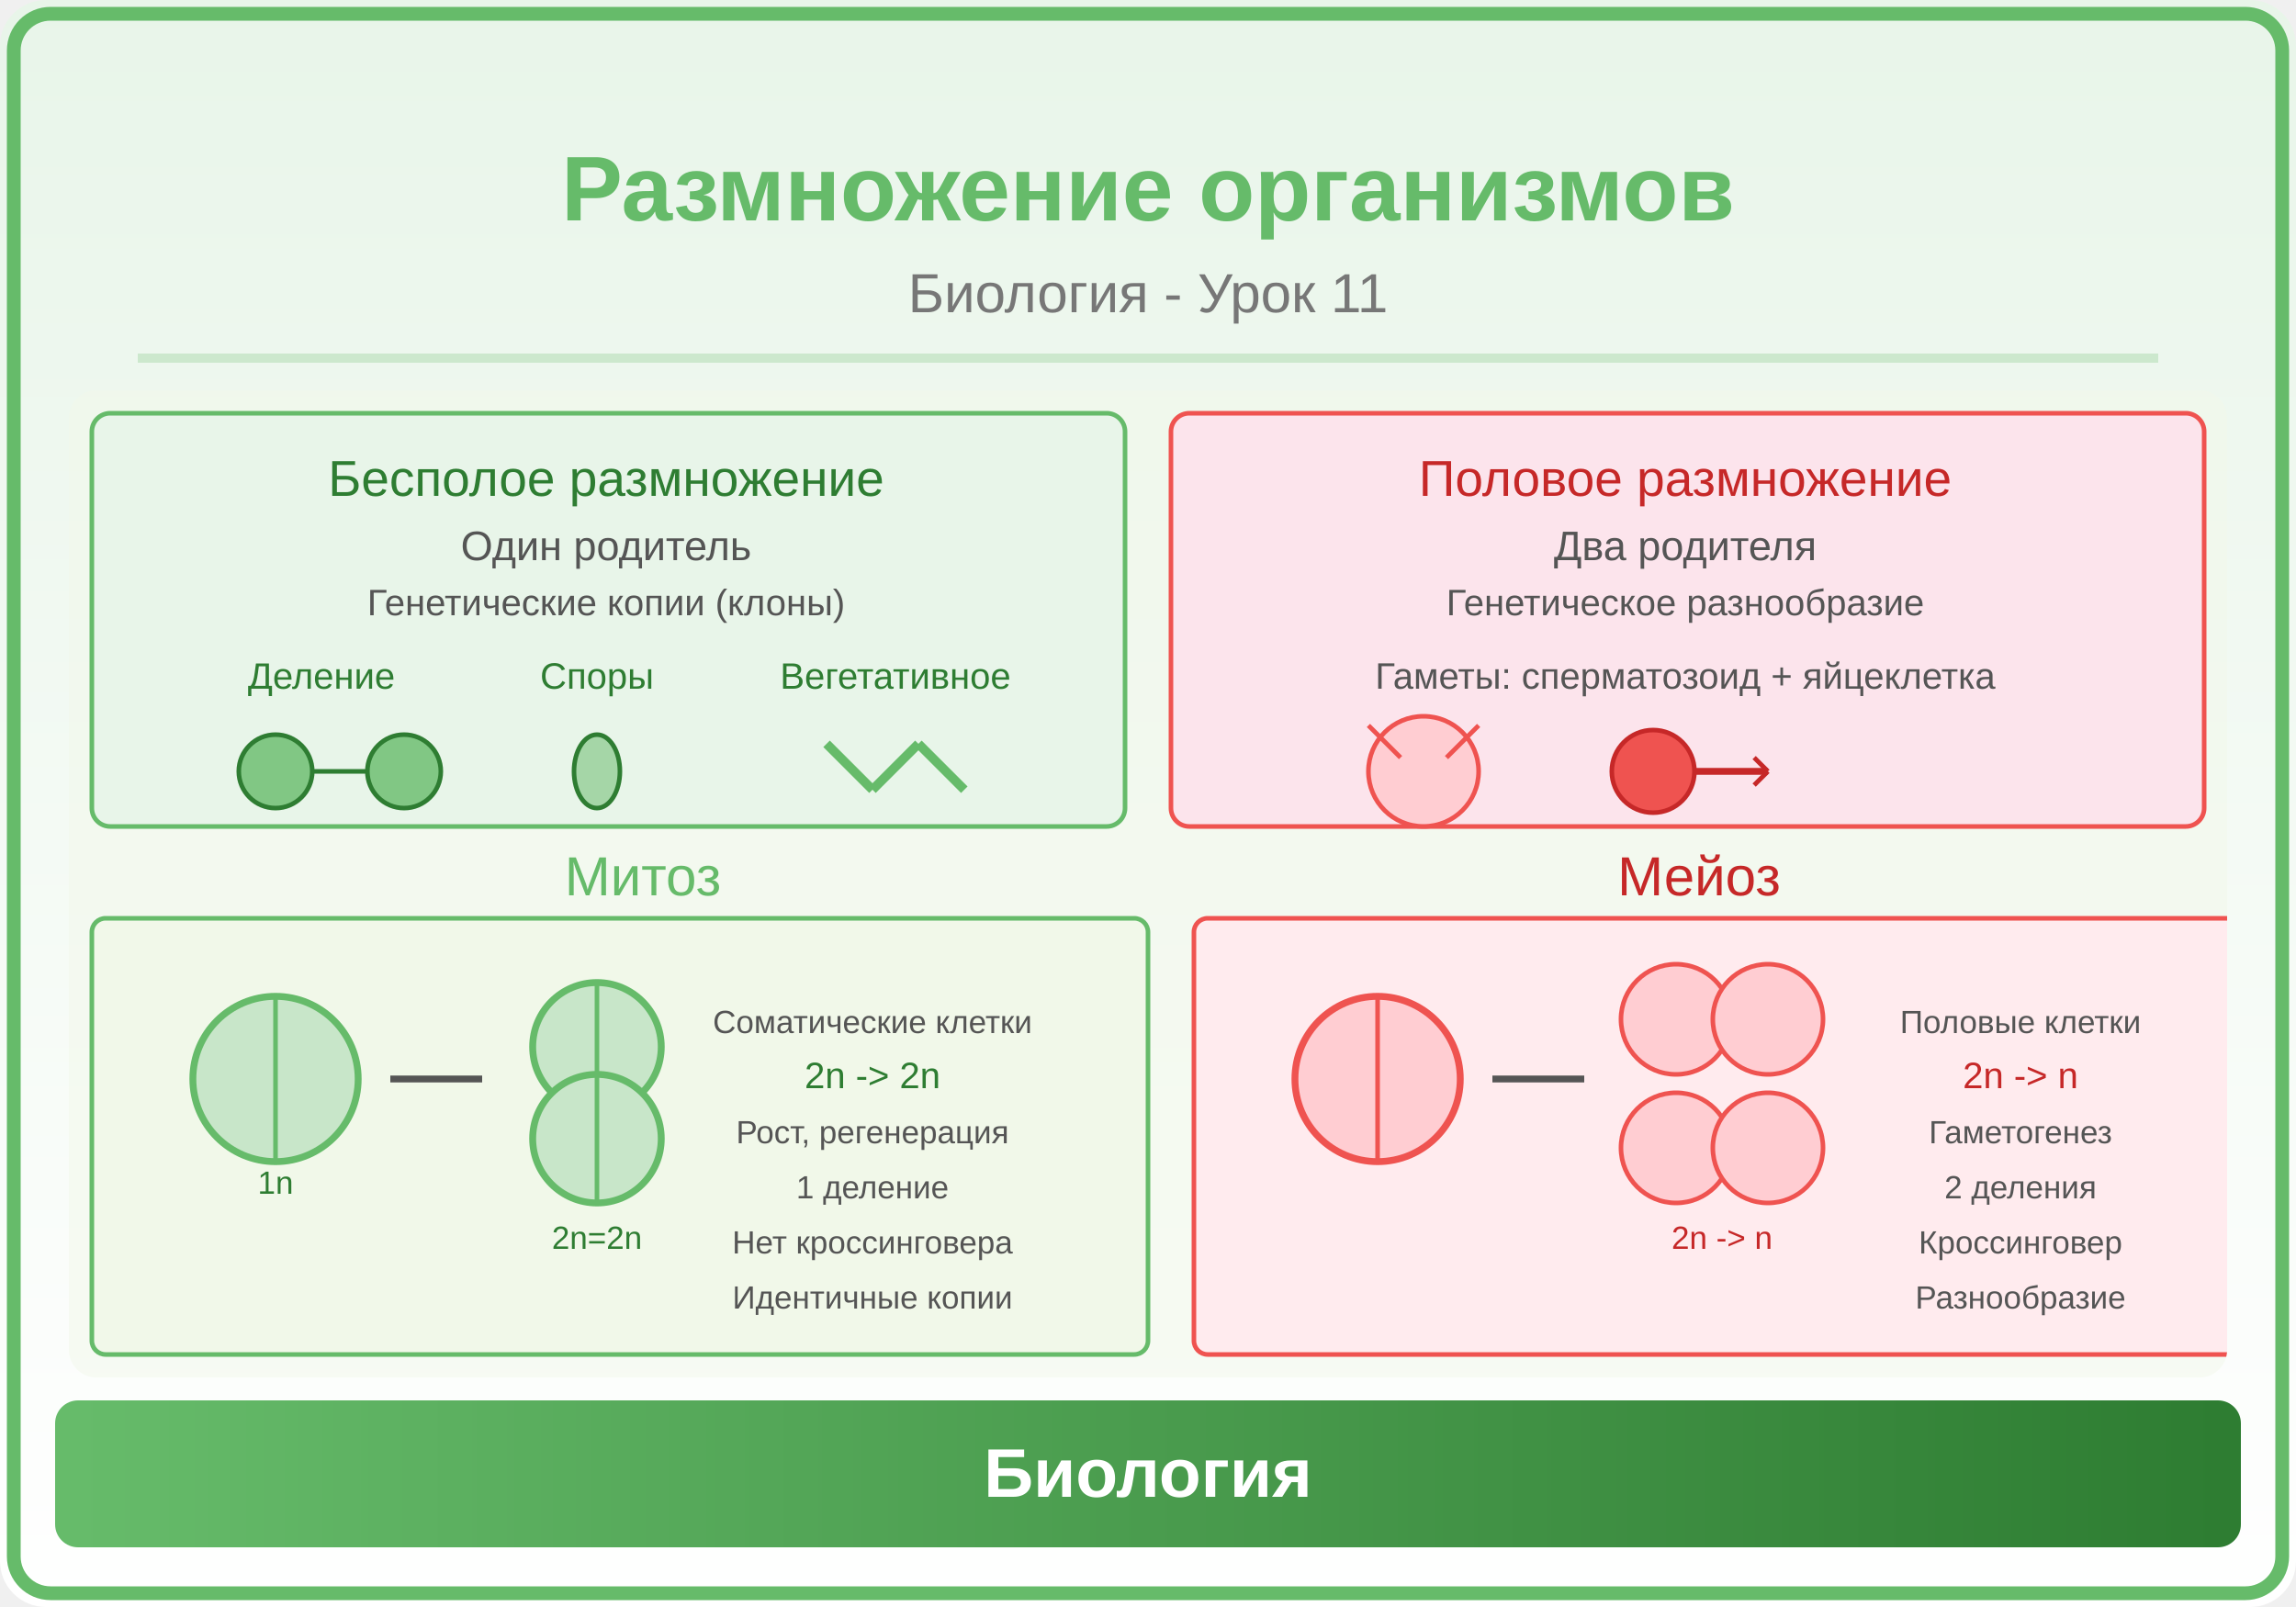
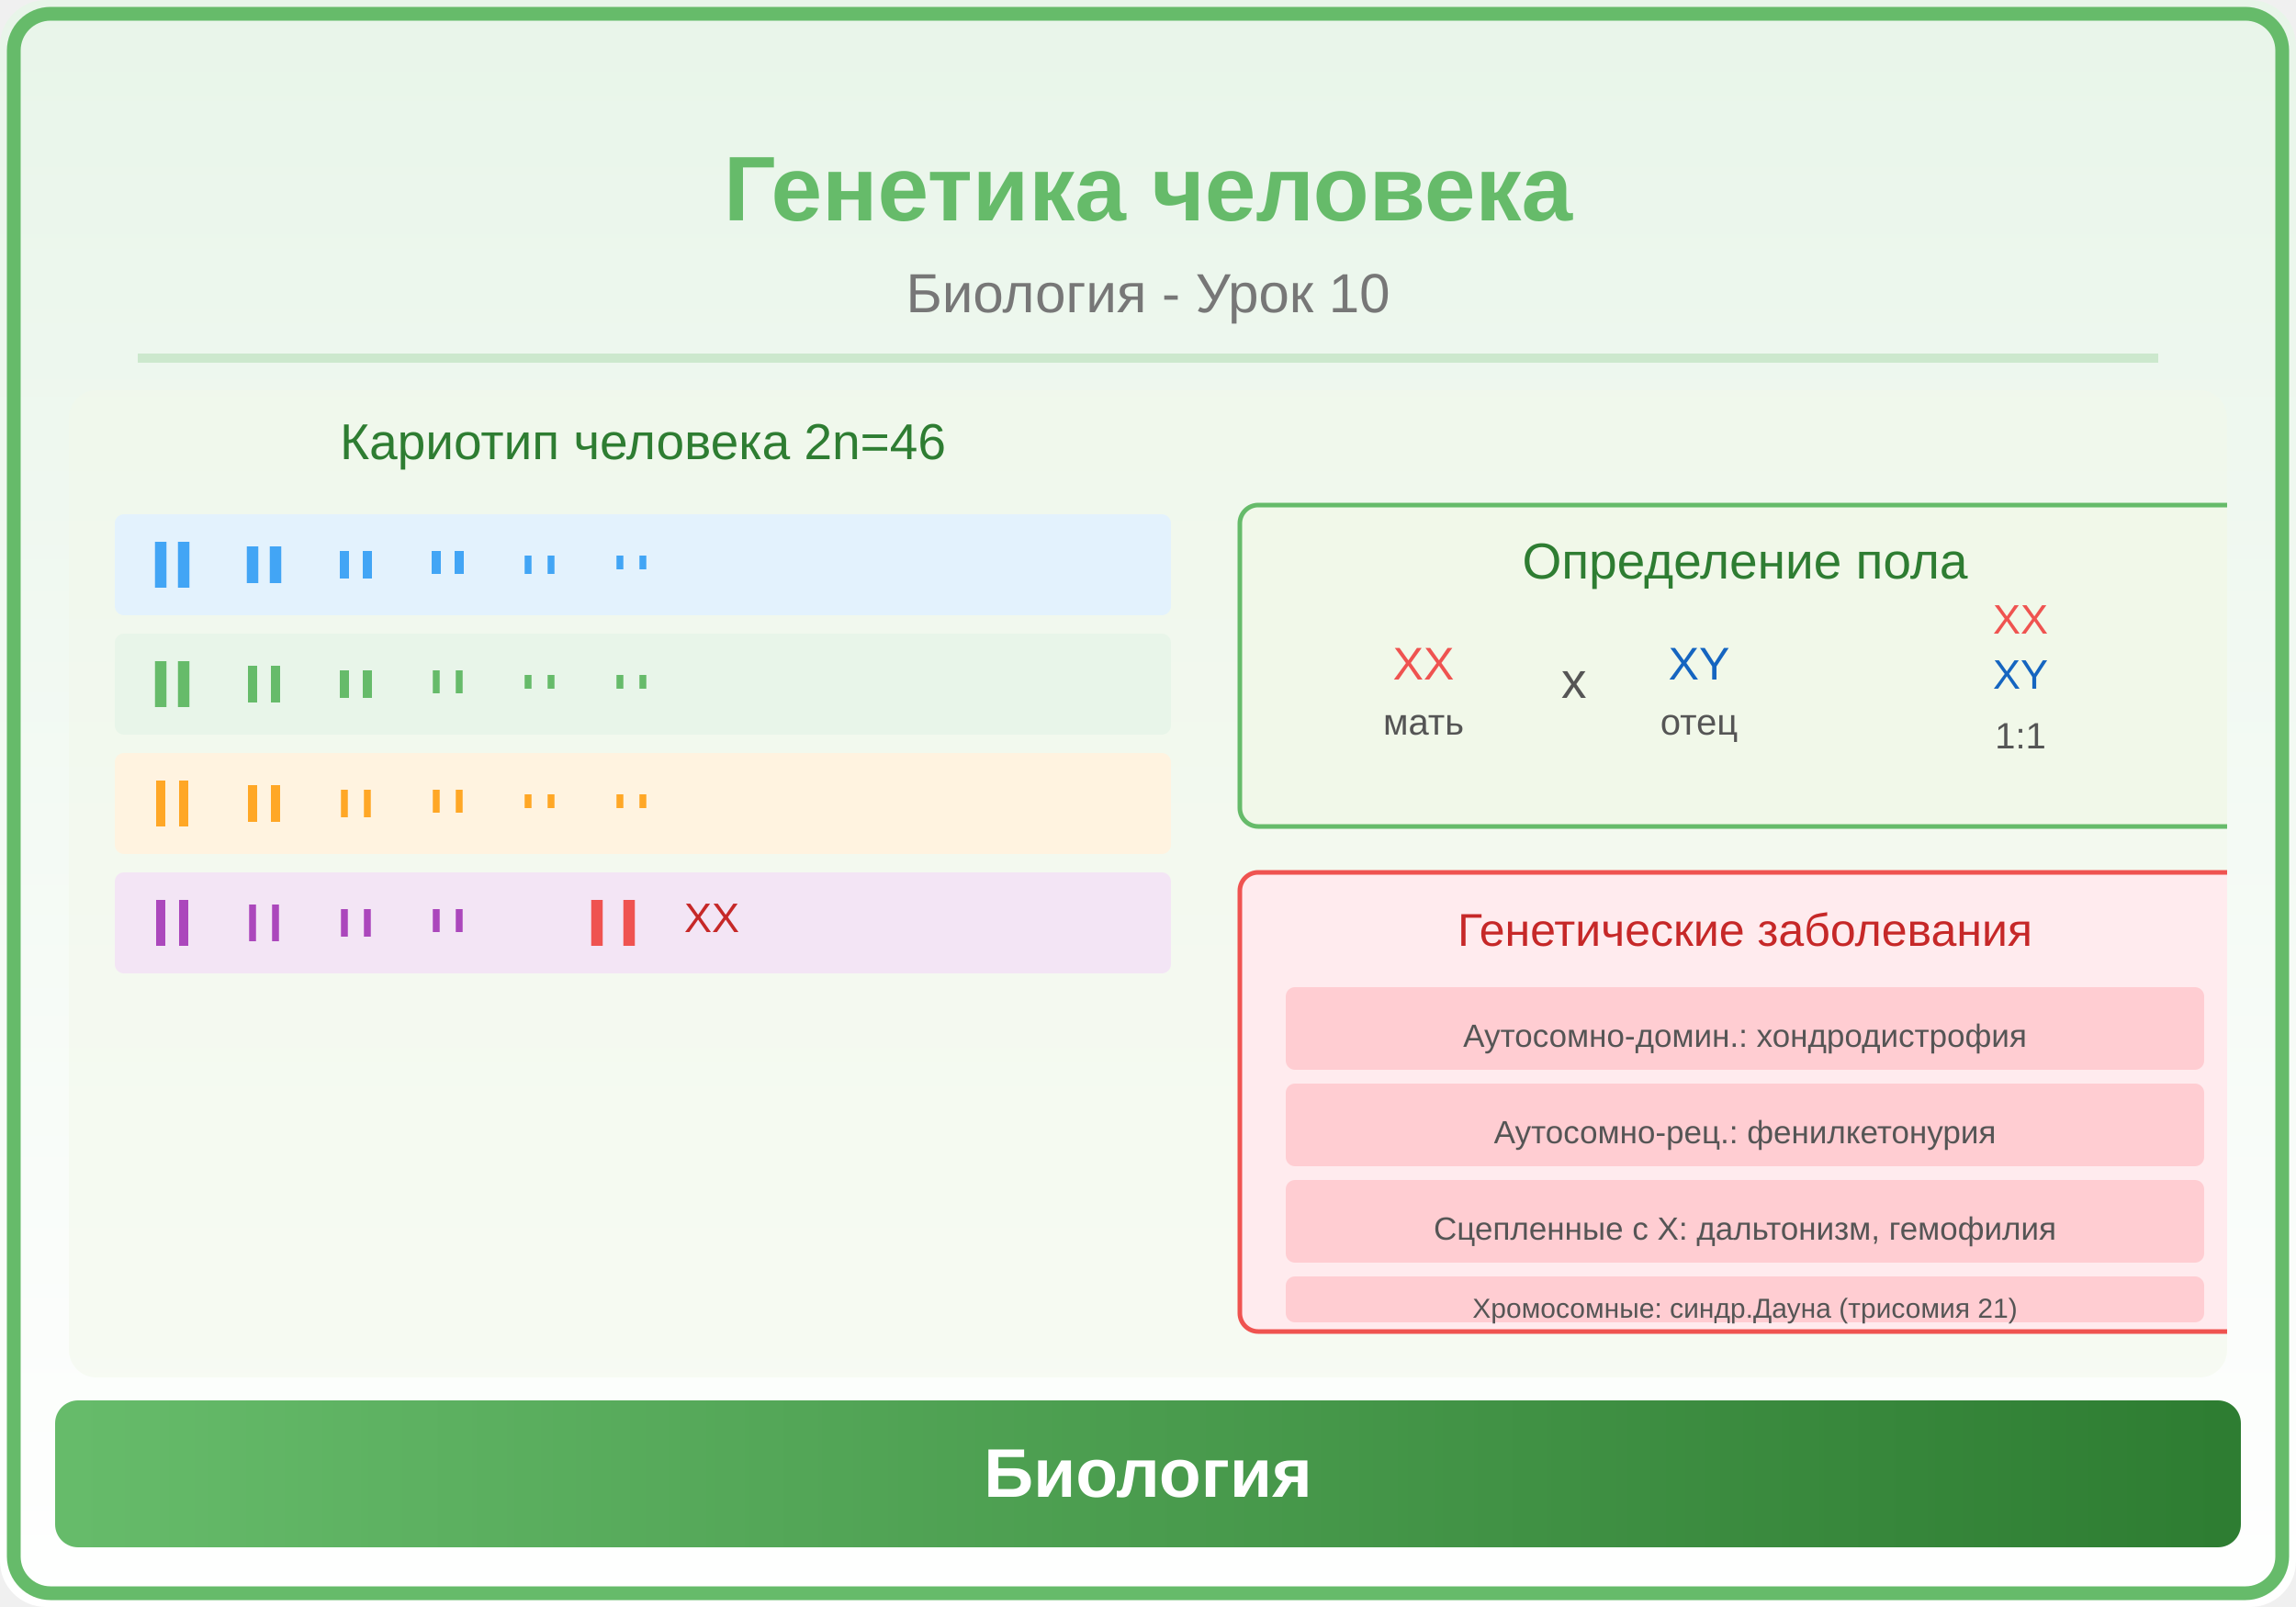
<svg xmlns="http://www.w3.org/2000/svg" viewBox="0 0 500 350">
  <defs>
    <linearGradient id="bg" x1="0" y1="0" x2="0" y2="1">
      <stop offset="0%" stop-color="#E8F5E9" />
      <stop offset="100%" stop-color="#FFFFFF" />
    </linearGradient>
    <linearGradient id="panel" x1="0" y1="0" x2="1" y2="0">
      <stop offset="0%" stop-color="#66BB6A" />
      <stop offset="100%" stop-color="#2E7D32" />
    </linearGradient>
  </defs>
  <rect width="500" height="350" fill="url(#bg)" rx="10" />
  <rect x="3" y="3" width="494" height="344" rx="8" fill="none" stroke="#66BB6A" stroke-width="3" />
-   <text x="250" y="48" font-family="Arial,sans-serif" font-size="20" font-weight="bold" fill="#66BB6A" text-anchor="middle">Размножение организмов</text>
-   <text x="250" y="68" font-family="Arial,sans-serif" font-size="12" fill="#777" text-anchor="middle">Биология - Урок 11</text>
+   <text x="250" y="48" font-family="Arial,sans-serif" font-size="20" font-weight="bold" fill="#66BB6A" text-anchor="middle">Генетика человека</text>
+   <text x="250" y="68" font-family="Arial,sans-serif" font-size="12" fill="#777" text-anchor="middle">Биология - Урок 10</text>
  <line x1="30" y1="78" x2="470" y2="78" stroke="#66BB6A" stroke-width="2" opacity="0.25" />
  <clipPath id="ill">
    <rect x="15" y="85" width="470" height="215" rx="6" />
  </clipPath>
  <g clip-path="url(#ill)">
    <rect x="15" y="85" width="470" height="215" fill="#F1F8E9" opacity="0.5" />
-     <rect x="20" y="90" width="225" height="90" rx="4" fill="#E8F5E9" stroke="#66BB6A" stroke-width="1" />
-     <text x="132" y="108" font-family="Arial,sans-serif" font-size="11" fill="#2E7D32" text-anchor="middle">Бесполое размножение</text>
-     <text x="132" y="122" font-family="Arial,sans-serif" font-size="9" fill="#555" text-anchor="middle">Один родитель</text>
-     <text x="132" y="134" font-family="Arial,sans-serif" font-size="8" fill="#555" text-anchor="middle">Генетические копии (клоны)</text>
-     <text x="70" y="150" font-family="Arial,sans-serif" font-size="8" fill="#2E7D32" text-anchor="middle">Деление</text>
-     <text x="130" y="150" font-family="Arial,sans-serif" font-size="8" fill="#2E7D32" text-anchor="middle">Споры</text>
-     <text x="195" y="150" font-family="Arial,sans-serif" font-size="8" fill="#2E7D32" text-anchor="middle">Вегетативное</text>
-     <circle cx="60" cy="168" r="8" fill="#81C784" stroke="#2E7D32" stroke-width="1" />
-     <line x1="68" y1="168" x2="80" y2="168" stroke="#2E7D32" stroke-width="1" />
-     <circle cx="88" cy="168" r="8" fill="#81C784" stroke="#2E7D32" stroke-width="1" />
-     <ellipse cx="130" cy="168" rx="5" ry="8" fill="#A5D6A7" stroke="#2E7D32" stroke-width="1" />
-     <line x1="180" y1="162" x2="190" y2="172" stroke="#66BB6A" stroke-width="2" />
-     <line x1="200" y1="162" x2="210" y2="172" stroke="#66BB6A" stroke-width="2" />
-     <line x1="190" y1="172" x2="200" y2="162" stroke="#66BB6A" stroke-width="2" />
-     <rect x="255" y="90" width="225" height="90" rx="4" fill="#FCE4EC" stroke="#EF5350" stroke-width="1" />
-     <text x="367" y="108" font-family="Arial,sans-serif" font-size="11" fill="#C62828" text-anchor="middle">Половое размножение</text>
-     <text x="367" y="122" font-family="Arial,sans-serif" font-size="9" fill="#555" text-anchor="middle">Два родителя</text>
-     <text x="367" y="134" font-family="Arial,sans-serif" font-size="8" fill="#555" text-anchor="middle">Генетическое разнообразие</text>
-     <text x="367" y="150" font-family="Arial,sans-serif" font-size="8" fill="#555" text-anchor="middle">Гаметы: сперматозоид + яйцеклетка</text>
-     <circle cx="310" cy="168" r="12" fill="#FFCDD2" stroke="#EF5350" stroke-width="1" />
-     <line x1="305" y1="165" x2="298" y2="158" stroke="#EF5350" stroke-width="1" />
-     <line x1="315" y1="165" x2="322" y2="158" stroke="#EF5350" stroke-width="1" />
-     <circle cx="360" cy="168" r="9" fill="#EF5350" stroke="#C62828" stroke-width="1" />
-     <line x1="369" y1="168" x2="385" y2="168" stroke="#C62828" stroke-width="1.5" />
-     <line x1="382" y1="165" x2="385" y2="168" stroke="#C62828" stroke-width="1" />
-     <line x1="382" y1="171" x2="385" y2="168" stroke="#C62828" stroke-width="1" />
-     <text x="140" y="195" font-family="Arial,sans-serif" font-size="12" fill="#66BB6A" text-anchor="middle">Митоз</text>
-     <text x="370" y="195" font-family="Arial,sans-serif" font-size="12" fill="#C62828" text-anchor="middle">Мейоз</text>
-     <rect x="20" y="200" width="230" height="95" rx="3" fill="#F1F8E9" stroke="#66BB6A" stroke-width="1" />
-     <circle cx="60" cy="235" r="18" fill="#C8E6C9" stroke="#66BB6A" stroke-width="1.5" />
-     <line x1="60" y1="217" x2="60" y2="253" stroke="#66BB6A" stroke-width="1" />
-     <text x="60" y="260" font-family="Arial,sans-serif" font-size="7" fill="#2E7D32" text-anchor="middle">1n</text>
-     <line x1="85" y1="235" x2="105" y2="235" stroke="#555" stroke-width="1.5" />
-     <circle cx="130" cy="228" r="14" fill="#C8E6C9" stroke="#66BB6A" stroke-width="1.5" />
-     <line x1="130" y1="214" x2="130" y2="242" stroke="#66BB6A" stroke-width="1" />
-     <circle cx="130" cy="248" r="14" fill="#C8E6C9" stroke="#66BB6A" stroke-width="1.5" />
-     <line x1="130" y1="234" x2="130" y2="262" stroke="#66BB6A" stroke-width="1" />
-     <text x="130" y="272" font-family="Arial,sans-serif" font-size="7" fill="#2E7D32" text-anchor="middle">2n=2n</text>
-     <text x="190" y="225" font-family="Arial,sans-serif" font-size="7" fill="#555" text-anchor="middle">Соматические клетки</text>
-     <text x="190" y="237" font-family="Arial,sans-serif" font-size="8" fill="#2E7D32" text-anchor="middle">2n -&gt; 2n</text>
-     <text x="190" y="249" font-family="Arial,sans-serif" font-size="7" fill="#555" text-anchor="middle">Рост, регенерация</text>
-     <text x="190" y="261" font-family="Arial,sans-serif" font-size="7" fill="#555" text-anchor="middle">1 деление</text>
-     <text x="190" y="273" font-family="Arial,sans-serif" font-size="7" fill="#555" text-anchor="middle">Нет кроссинговера</text>
-     <text x="190" y="285" font-family="Arial,sans-serif" font-size="7" fill="#555" text-anchor="middle">Идентичные копии</text>
-     <rect x="260" y="200" width="230" height="95" rx="3" fill="#FFEBEE" stroke="#EF5350" stroke-width="1" />
-     <circle cx="300" cy="235" r="18" fill="#FFCDD2" stroke="#EF5350" stroke-width="1.5" />
-     <line x1="300" y1="217" x2="300" y2="253" stroke="#EF5350" stroke-width="1" />
-     <line x1="325" y1="235" x2="345" y2="235" stroke="#555" stroke-width="1.5" />
-     <circle cx="365" cy="222" r="12" fill="#FFCDD2" stroke="#EF5350" stroke-width="1" />
-     <circle cx="385" cy="222" r="12" fill="#FFCDD2" stroke="#EF5350" stroke-width="1" />
-     <circle cx="365" cy="250" r="12" fill="#FFCDD2" stroke="#EF5350" stroke-width="1" />
-     <circle cx="385" cy="250" r="12" fill="#FFCDD2" stroke="#EF5350" stroke-width="1" />
-     <text x="375" y="272" font-family="Arial,sans-serif" font-size="7" fill="#C62828" text-anchor="middle">2n -&gt; n</text>
-     <text x="440" y="225" font-family="Arial,sans-serif" font-size="7" fill="#555" text-anchor="middle">Половые клетки</text>
-     <text x="440" y="237" font-family="Arial,sans-serif" font-size="8" fill="#C62828" text-anchor="middle">2n -&gt; n</text>
-     <text x="440" y="249" font-family="Arial,sans-serif" font-size="7" fill="#555" text-anchor="middle">Гаметогенез</text>
-     <text x="440" y="261" font-family="Arial,sans-serif" font-size="7" fill="#555" text-anchor="middle">2 деления</text>
-     <text x="440" y="273" font-family="Arial,sans-serif" font-size="7" fill="#555" text-anchor="middle">Кроссинговер</text>
-     <text x="440" y="285" font-family="Arial,sans-serif" font-size="7" fill="#555" text-anchor="middle">Разнообразие</text>
+     <text x="140" y="100" font-family="Arial,sans-serif" font-size="11" fill="#2E7D32" text-anchor="middle">Кариотип человека 2n=46</text>
+     <rect x="25" y="112" width="230" height="22" rx="2" fill="#E3F2FD" />
+     <line x1="35" y1="118" x2="35" y2="128" stroke="#42A5F5" stroke-width="2.5" />
+     <line x1="40" y1="118" x2="40" y2="128" stroke="#42A5F5" stroke-width="2.5" />
+     <line x1="55" y1="119" x2="55" y2="127" stroke="#42A5F5" stroke-width="2.5" />
+     <line x1="60" y1="119" x2="60" y2="127" stroke="#42A5F5" stroke-width="2.5" />
+     <line x1="75" y1="120" x2="75" y2="126" stroke="#42A5F5" stroke-width="2" />
+     <line x1="80" y1="120" x2="80" y2="126" stroke="#42A5F5" stroke-width="2" />
+     <line x1="95" y1="120" x2="95" y2="125" stroke="#42A5F5" stroke-width="2" />
+     <line x1="100" y1="120" x2="100" y2="125" stroke="#42A5F5" stroke-width="2" />
+     <line x1="115" y1="121" x2="115" y2="125" stroke="#42A5F5" stroke-width="1.5" />
+     <line x1="120" y1="121" x2="120" y2="125" stroke="#42A5F5" stroke-width="1.5" />
+     <line x1="135" y1="121" x2="135" y2="124" stroke="#42A5F5" stroke-width="1.5" />
+     <line x1="140" y1="121" x2="140" y2="124" stroke="#42A5F5" stroke-width="1.5" />
+     <rect x="25" y="138" width="230" height="22" rx="2" fill="#E8F5E9" />
+     <line x1="35" y1="144" x2="35" y2="154" stroke="#66BB6A" stroke-width="2.5" />
+     <line x1="40" y1="144" x2="40" y2="154" stroke="#66BB6A" stroke-width="2.5" />
+     <line x1="55" y1="145" x2="55" y2="153" stroke="#66BB6A" stroke-width="2" />
+     <line x1="60" y1="145" x2="60" y2="153" stroke="#66BB6A" stroke-width="2" />
+     <line x1="75" y1="146" x2="75" y2="152" stroke="#66BB6A" stroke-width="2" />
+     <line x1="80" y1="146" x2="80" y2="152" stroke="#66BB6A" stroke-width="2" />
+     <line x1="95" y1="146" x2="95" y2="151" stroke="#66BB6A" stroke-width="1.5" />
+     <line x1="100" y1="146" x2="100" y2="151" stroke="#66BB6A" stroke-width="1.5" />
+     <line x1="115" y1="147" x2="115" y2="150" stroke="#66BB6A" stroke-width="1.5" />
+     <line x1="120" y1="147" x2="120" y2="150" stroke="#66BB6A" stroke-width="1.5" />
+     <line x1="135" y1="147" x2="135" y2="150" stroke="#66BB6A" stroke-width="1.5" />
+     <line x1="140" y1="147" x2="140" y2="150" stroke="#66BB6A" stroke-width="1.5" />
+     <rect x="25" y="164" width="230" height="22" rx="2" fill="#FFF3E0" />
+     <line x1="35" y1="170" x2="35" y2="180" stroke="#FFA726" stroke-width="2" />
+     <line x1="40" y1="170" x2="40" y2="180" stroke="#FFA726" stroke-width="2" />
+     <line x1="55" y1="171" x2="55" y2="179" stroke="#FFA726" stroke-width="2" />
+     <line x1="60" y1="171" x2="60" y2="179" stroke="#FFA726" stroke-width="2" />
+     <line x1="75" y1="172" x2="75" y2="178" stroke="#FFA726" stroke-width="1.5" />
+     <line x1="80" y1="172" x2="80" y2="178" stroke="#FFA726" stroke-width="1.5" />
+     <line x1="95" y1="172" x2="95" y2="177" stroke="#FFA726" stroke-width="1.5" />
+     <line x1="100" y1="172" x2="100" y2="177" stroke="#FFA726" stroke-width="1.5" />
+     <line x1="115" y1="173" x2="115" y2="176" stroke="#FFA726" stroke-width="1.5" />
+     <line x1="120" y1="173" x2="120" y2="176" stroke="#FFA726" stroke-width="1.5" />
+     <line x1="135" y1="173" x2="135" y2="176" stroke="#FFA726" stroke-width="1.5" />
+     <line x1="140" y1="173" x2="140" y2="176" stroke="#FFA726" stroke-width="1.5" />
+     <rect x="25" y="190" width="230" height="22" rx="2" fill="#F3E5F5" />
+     <line x1="35" y1="196" x2="35" y2="206" stroke="#AB47BC" stroke-width="2" />
+     <line x1="40" y1="196" x2="40" y2="206" stroke="#AB47BC" stroke-width="2" />
+     <line x1="55" y1="197" x2="55" y2="205" stroke="#AB47BC" stroke-width="1.5" />
+     <line x1="60" y1="197" x2="60" y2="205" stroke="#AB47BC" stroke-width="1.5" />
+     <line x1="75" y1="198" x2="75" y2="204" stroke="#AB47BC" stroke-width="1.5" />
+     <line x1="80" y1="198" x2="80" y2="204" stroke="#AB47BC" stroke-width="1.5" />
+     <line x1="95" y1="198" x2="95" y2="203" stroke="#AB47BC" stroke-width="1.5" />
+     <line x1="100" y1="198" x2="100" y2="203" stroke="#AB47BC" stroke-width="1.5" />
+     <line x1="130" y1="196" x2="130" y2="206" stroke="#EF5350" stroke-width="2.5" />
+     <line x1="137" y1="196" x2="137" y2="206" stroke="#EF5350" stroke-width="2.5" />
+     <text x="155" y="203" font-family="Arial,sans-serif" font-size="9" fill="#C62828" text-anchor="middle">XX</text>
+     <rect x="270" y="110" width="220" height="70" rx="4" fill="#F1F8E9" stroke="#66BB6A" stroke-width="1" />
+     <text x="380" y="126" font-family="Arial,sans-serif" font-size="11" fill="#2E7D32" text-anchor="middle">Определение пола</text>
+     <text x="310" y="148" font-family="Arial,sans-serif" font-size="10" fill="#EF5350" text-anchor="middle">XX</text>
+     <text x="310" y="160" font-family="Arial,sans-serif" font-size="8" fill="#555" text-anchor="middle">мать</text>
+     <text x="340" y="152" font-family="Arial,sans-serif" font-size="11" fill="#555">x</text>
+     <text x="370" y="148" font-family="Arial,sans-serif" font-size="10" fill="#1565C0" text-anchor="middle">XY</text>
+     <text x="370" y="160" font-family="Arial,sans-serif" font-size="8" fill="#555" text-anchor="middle">отец</text>
+     <text x="440" y="138" font-family="Arial,sans-serif" font-size="9" fill="#EF5350" text-anchor="middle">XX</text>
+     <text x="440" y="150" font-family="Arial,sans-serif" font-size="9" fill="#1565C0" text-anchor="middle">XY</text>
+     <text x="440" y="163" font-family="Arial,sans-serif" font-size="8" fill="#555" text-anchor="middle">1:1</text>
+     <rect x="270" y="190" width="220" height="100" rx="4" fill="#FFEBEE" stroke="#EF5350" stroke-width="1" />
+     <text x="380" y="206" font-family="Arial,sans-serif" font-size="10" fill="#C62828" text-anchor="middle">Генетические заболевания</text>
+     <rect x="280" y="215" width="200" height="18" rx="2" fill="#FFCDD2" />
+     <text x="380" y="228" font-family="Arial,sans-serif" font-size="7" fill="#555" text-anchor="middle">Аутосомно-домин.: хондродистрофия</text>
+     <rect x="280" y="236" width="200" height="18" rx="2" fill="#FFCDD2" />
+     <text x="380" y="249" font-family="Arial,sans-serif" font-size="7" fill="#555" text-anchor="middle">Аутосомно-рец.: фенилкетонурия</text>
+     <rect x="280" y="257" width="200" height="18" rx="2" fill="#FFCDD2" />
+     <text x="380" y="270" font-family="Arial,sans-serif" font-size="7" fill="#555" text-anchor="middle">Сцепленные с X: дальтонизм, гемофилия</text>
+     <rect x="280" y="278" width="200" height="10" rx="2" fill="#FFCDD2" />
+     <text x="380" y="287" font-family="Arial,sans-serif" font-size="6" fill="#555" text-anchor="middle">Хромосомные: синдр.Дауна (трисомия 21)</text>
  </g>
  <rect x="12" y="305" width="476" height="32" rx="5" fill="url(#panel)" />
  <text x="250" y="326" font-family="Arial,sans-serif" font-size="15" text-anchor="middle" fill="white" font-weight="bold">Биология</text>
</svg>
